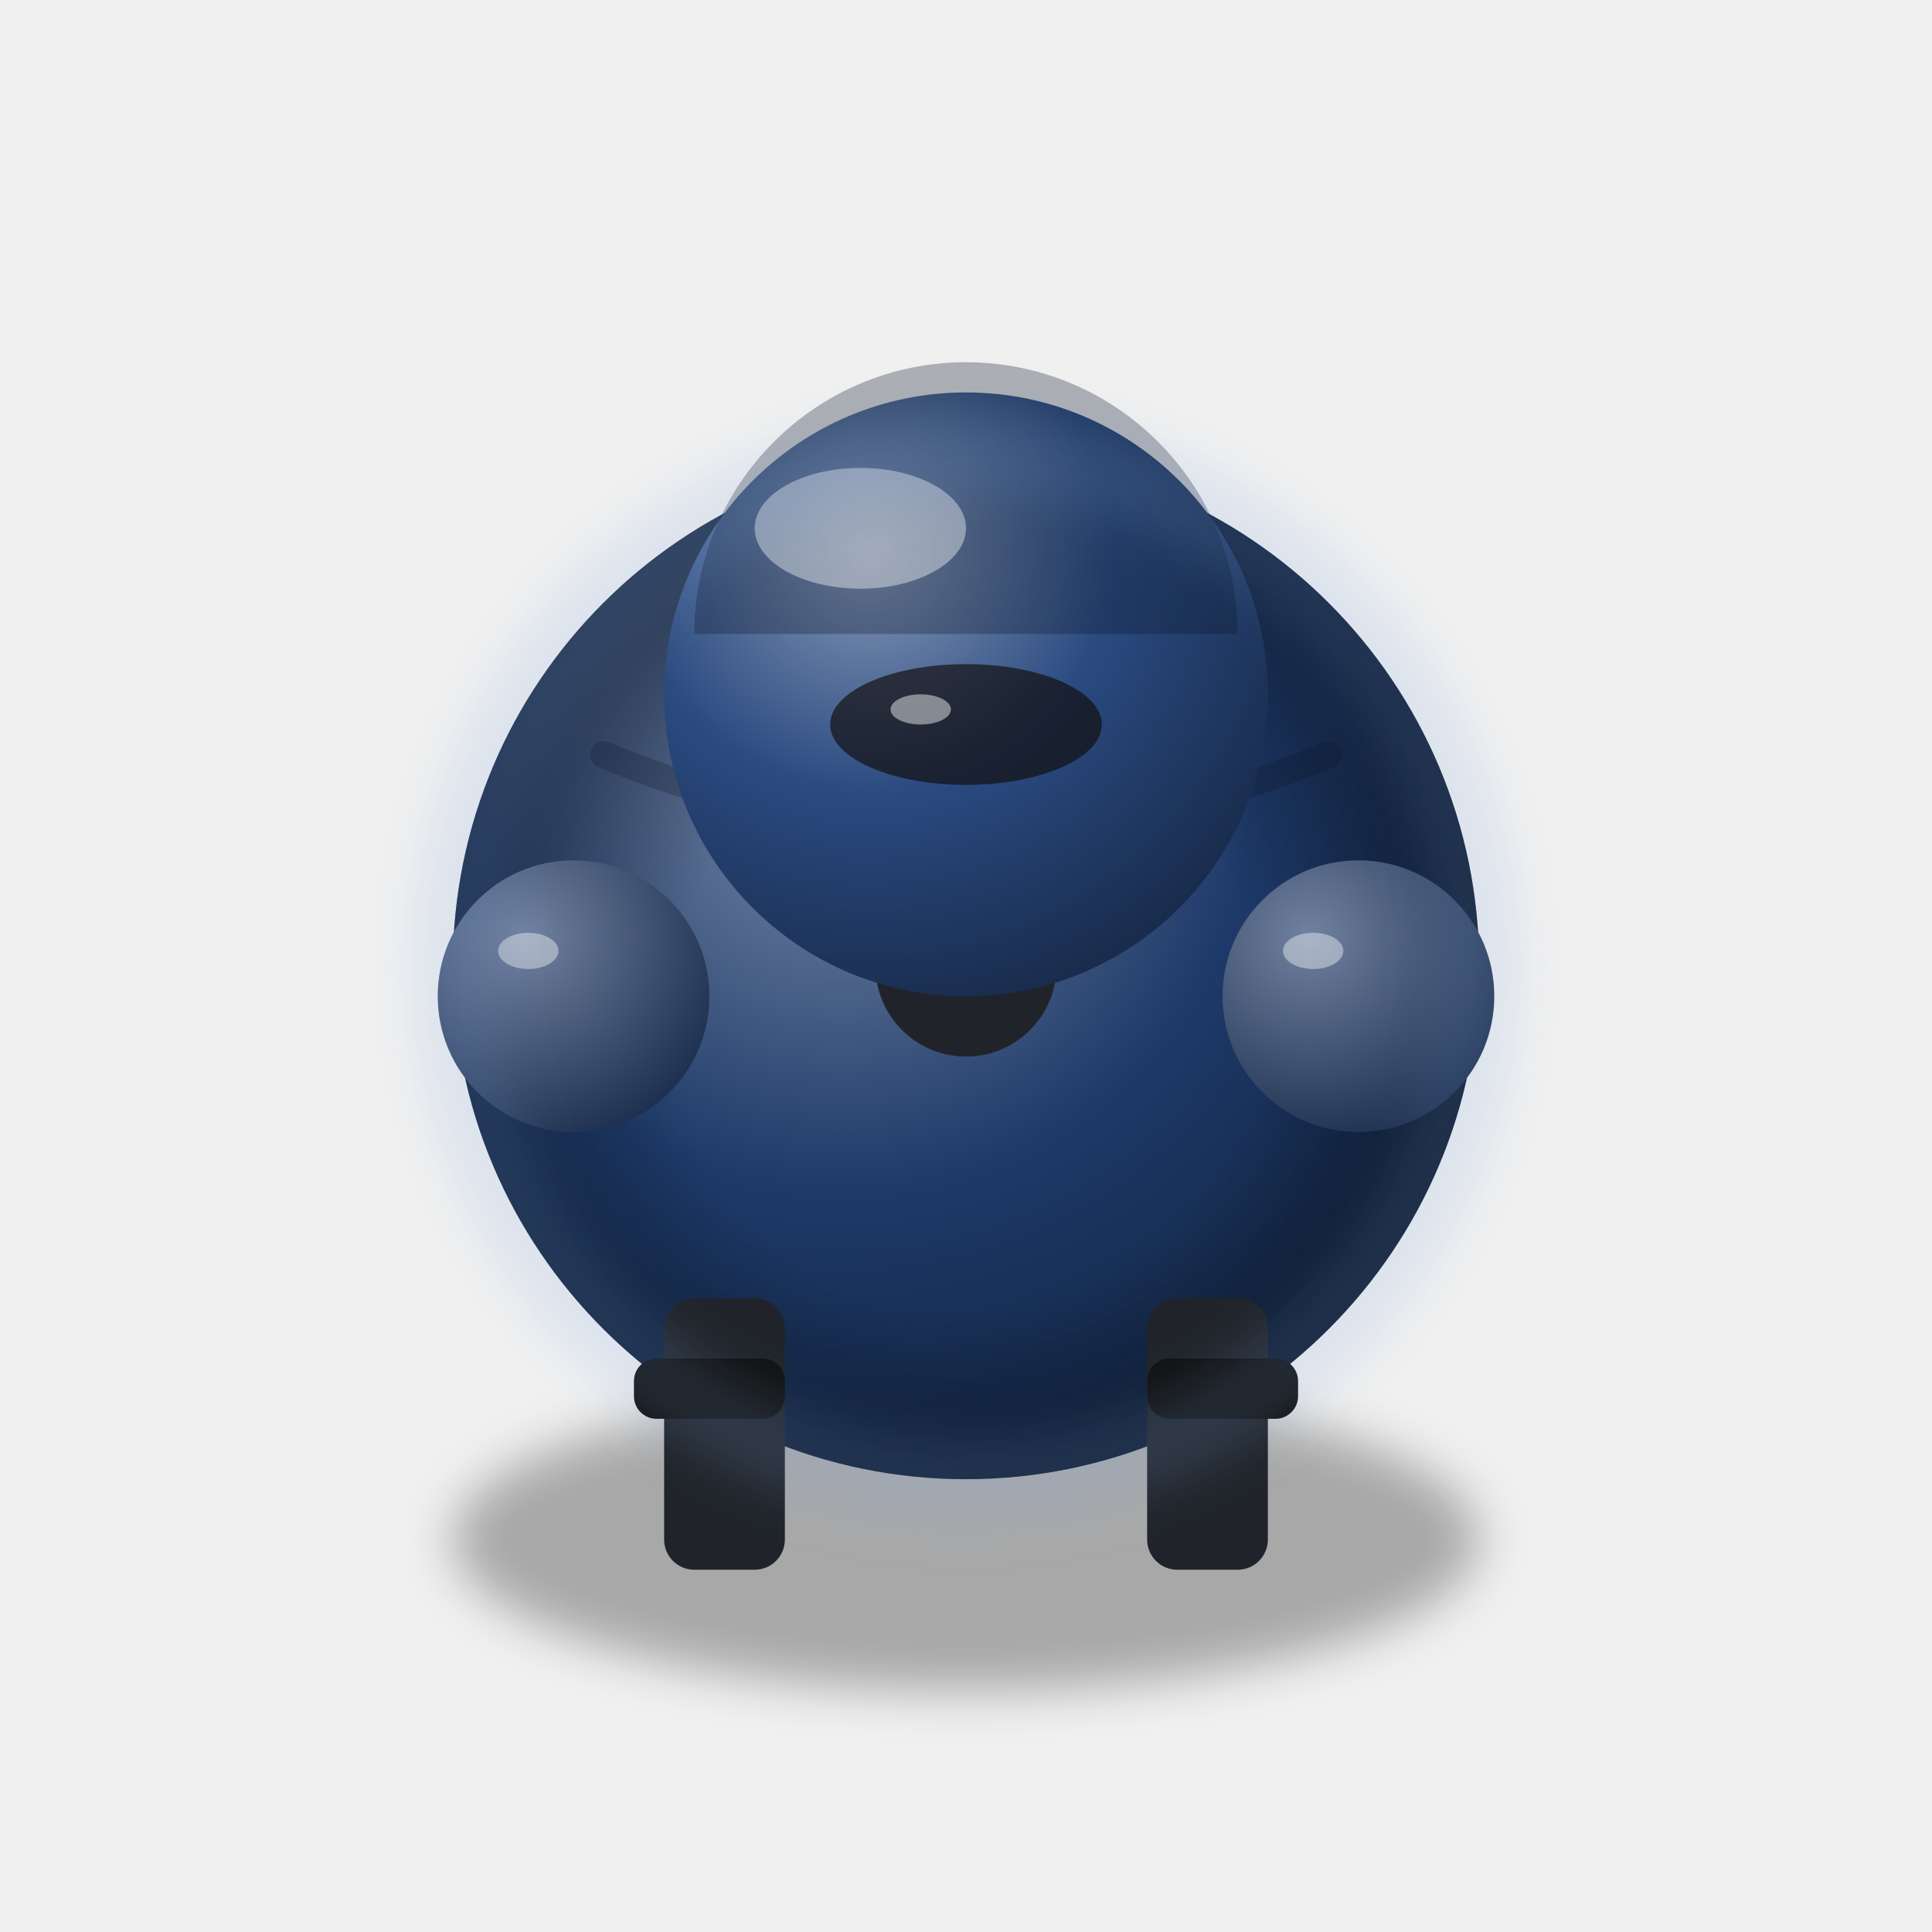
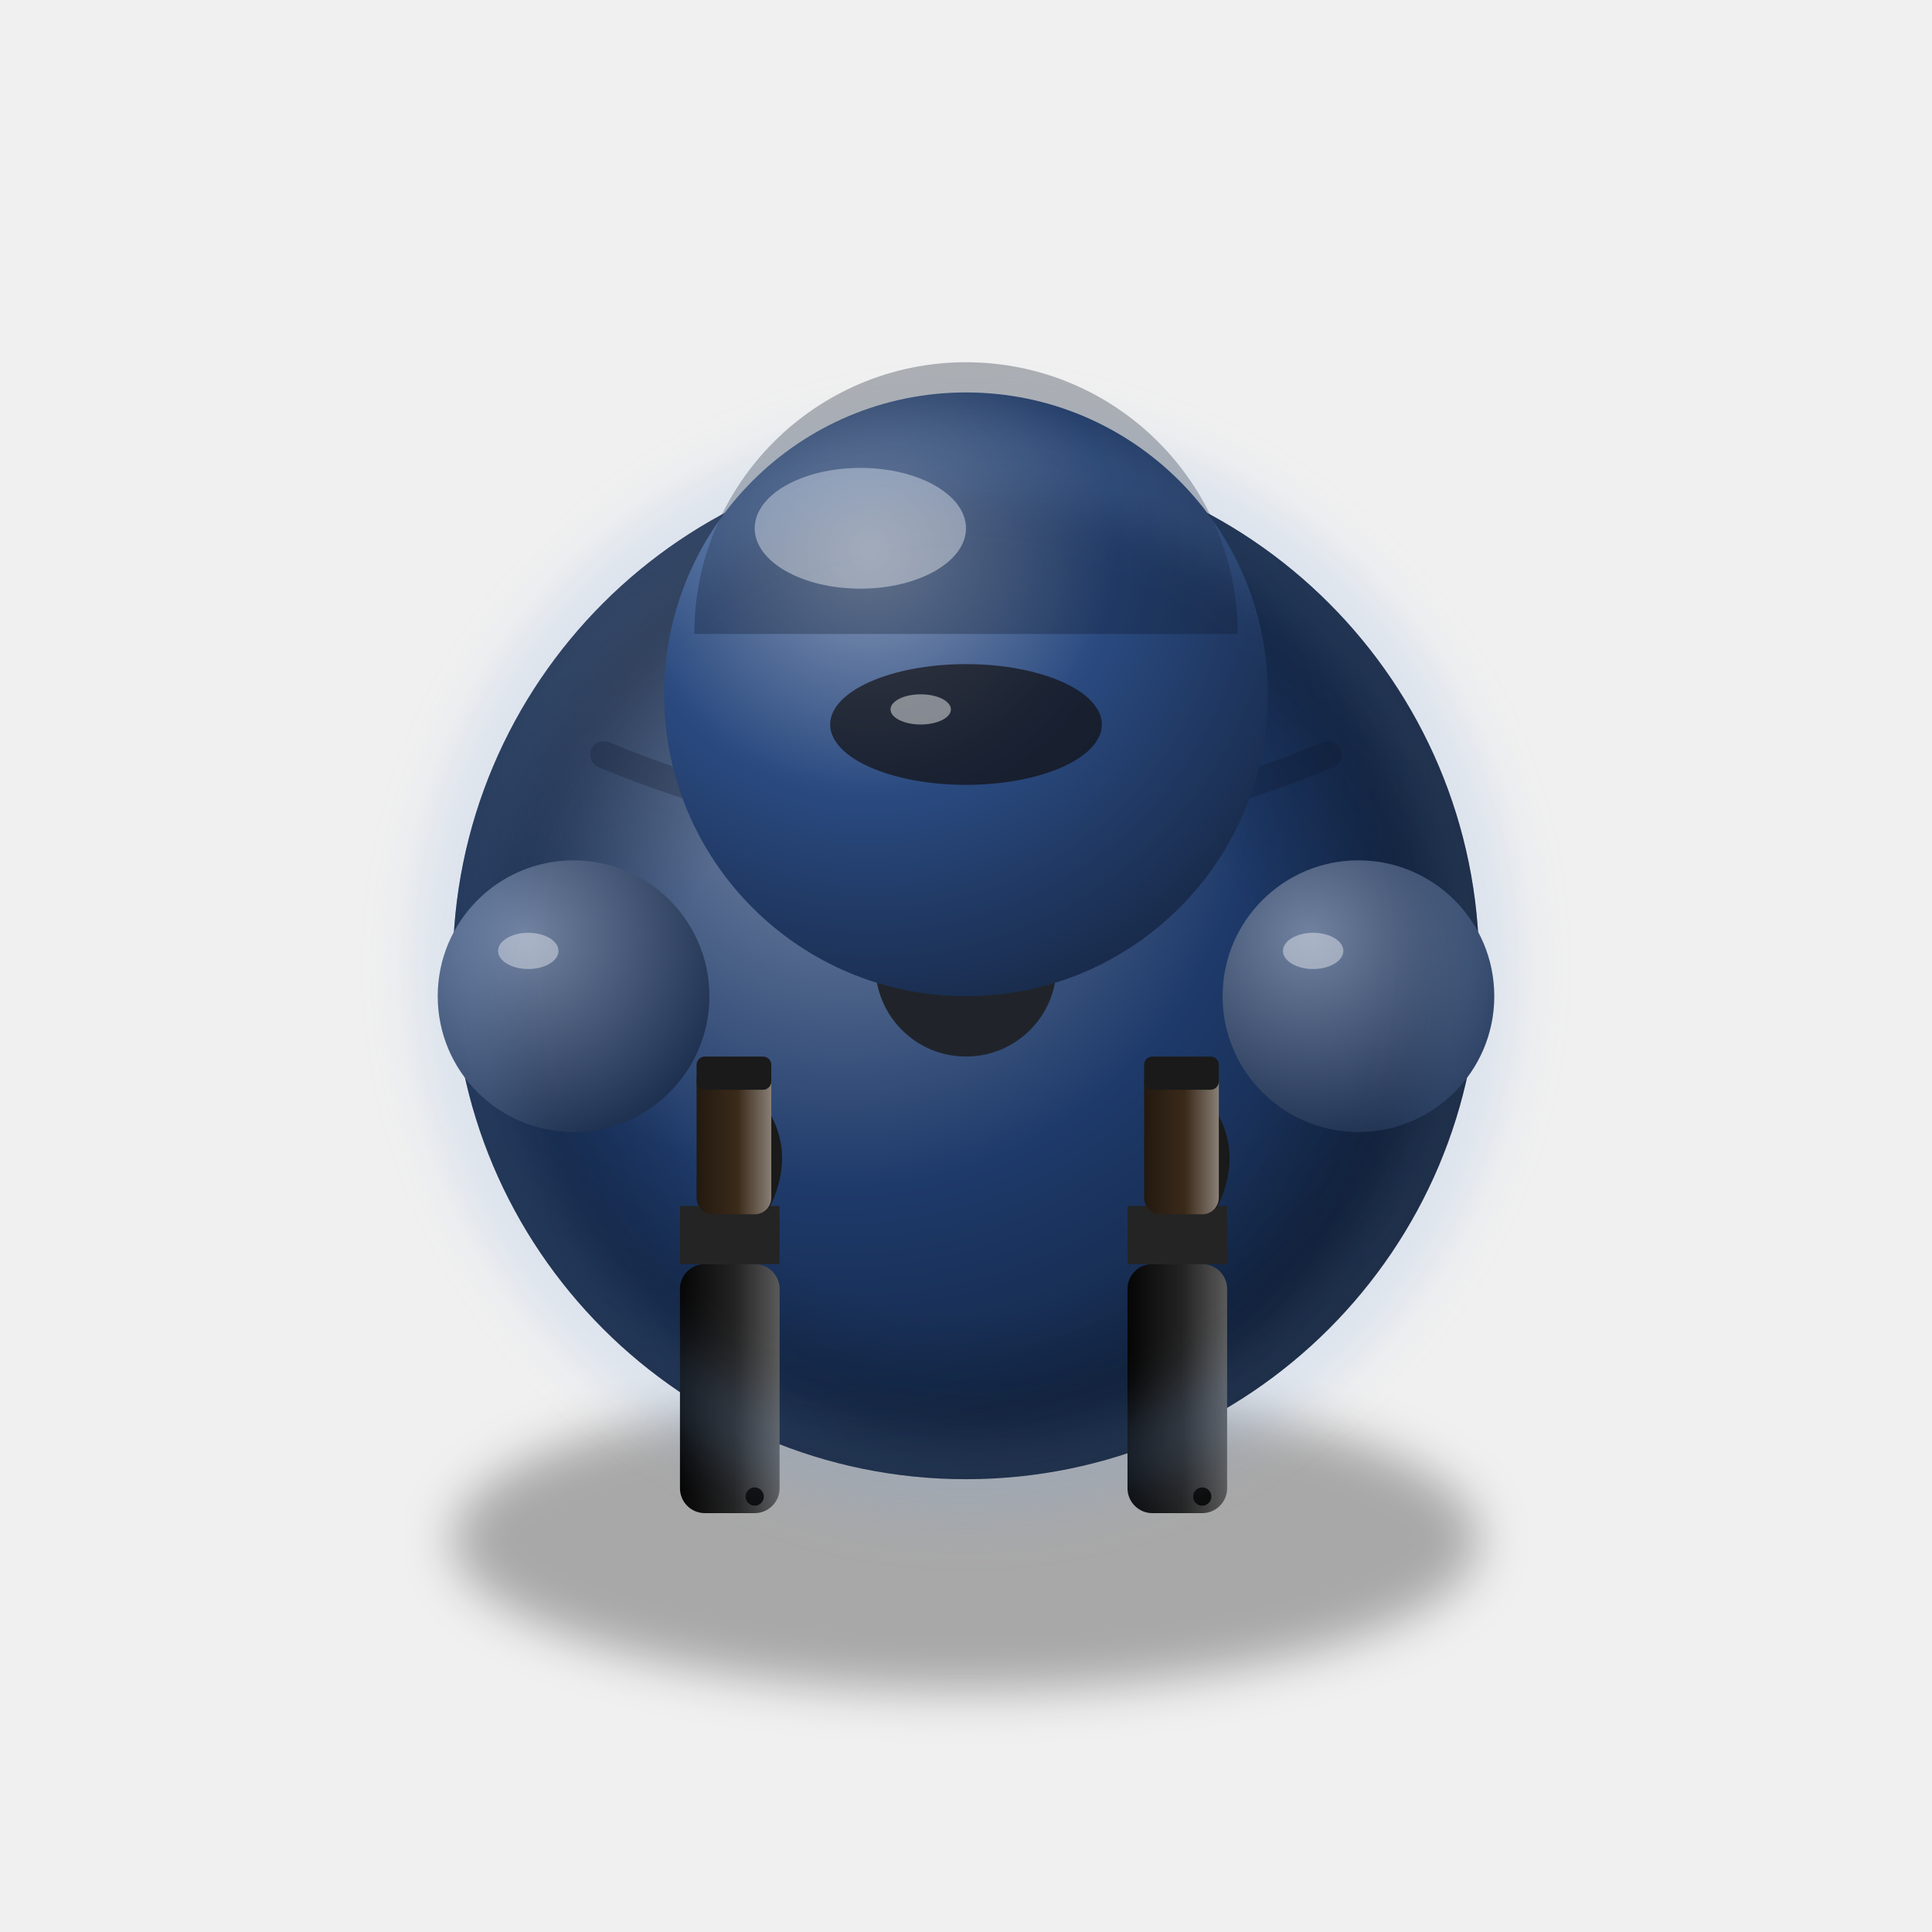
<svg xmlns="http://www.w3.org/2000/svg" viewBox="0 0 128 128">
  <defs>
    <filter id="fxBlur" x="-60%" y="-60%" width="220%" height="220%">
      <feGaussianBlur stdDeviation="1.6" />
    </filter>
    <radialGradient id="body" cx="38%" cy="32%" r="72%">
      <stop offset="0%" stop-color="#7889a6" />
      <stop offset="55%" stop-color="#1e3a6a" />
      <stop offset="100%" stop-color="#11223d" />
    </radialGradient>
    <radialGradient id="helmet" cx="34%" cy="26%" r="78%">
      <stop offset="0%" stop-color="#8a9bb9" />
      <stop offset="52%" stop-color="#2a4a80" />
      <stop offset="100%" stop-color="#192c4d" />
    </radialGradient>
    <radialGradient id="arm" cx="32%" cy="28%" r="85%">
      <stop offset="0%" stop-color="#7182a1" />
      <stop offset="100%" stop-color="#172948" />
    </radialGradient>
    <radialGradient id="pack" cx="38%" cy="30%" r="75%">
      <stop offset="0%" stop-color="#4c5362" />
      <stop offset="100%" stop-color="#0b1220" />
    </radialGradient>
    <linearGradient id="gun" x1="0%" y1="0%" x2="100%" y2="0%">
      <stop offset="0%" stop-color="#5a5a5a" />
      <stop offset="45%" stop-color="#232323" />
      <stop offset="100%" stop-color="#050505" />
    </linearGradient>
    <radialGradient id="ao" cx="50%" cy="55%" r="52%">
      <stop offset="55%" stop-color="#000" stop-opacity="0" />
      <stop offset="100%" stop-color="#000" stop-opacity="0.38" />
    </radialGradient>
+     <linearGradient id="g_grip" x1="0%" y1="0%" x2="100%" y2="0%">
+       <stop offset="0%" stop-color="#897f76" />
+       <stop offset="45%" stop-color="#3a2a1a" />
+       <stop offset="100%" stop-color="#231910" />
+     </linearGradient>
  </defs>
  <ellipse cx="64" cy="102" rx="34" ry="10" fill="#000" opacity="0.3" filter="url(#fxBlur)" />
  <ellipse cx="64" cy="78" rx="22" ry="18" fill="url(#pack)" />
  <path d="M48 68 Q64 78 80 68" stroke="#000" stroke-width="2" opacity="0.2" fill="none" />
  <circle cx="64" cy="64" r="34" fill="url(#body)" />
  <circle cx="64" cy="64" r="34" fill="url(#ao)" />
  <path d="M40 50 Q64 60 88 50" stroke="#0a1526" stroke-width="1.8" fill="none" opacity="0.25" stroke-linecap="round" />
  <circle cx="64" cy="64" r="6" fill="#20242a" />
  <ellipse cx="61" cy="61" rx="2" ry="1.3" fill="#fff" opacity="0.5" />
  <circle cx="64" cy="46" r="20" fill="url(#helmet)" />
  <path d="M46 42 A18 18 0 0 1 82 42" fill="#0a1526" opacity="0.3" />
  <ellipse cx="57" cy="35" rx="7" ry="4" fill="#fff" opacity="0.4" />
  <ellipse cx="64" cy="48" rx="9" ry="4" fill="#100a08" opacity="0.65" />
  <ellipse cx="61" cy="47" rx="2" ry="1" fill="#fff" opacity="0.45" />
+   <g transform="translate(50,92) rotate(180) scale(0.55) translate(-9,-25)">
+     <rect x="6" y="10" width="12" height="30" rx="3" fill="url(#gun)" />
+     <circle cx="9" cy="12" r="1.1" fill="#0a0a0a" />
+     <rect x="6" y="40" width="12" height="7" fill="#242424" />
+     <path d="M8 47 Q5 53 8 58" stroke="#1a1a1a" stroke-width="1.6" fill="none" />
+     <rect x="7" y="46" width="9" height="18" rx="2" fill="url(#g_grip)" />
+     <rect x="7" y="61" width="9" height="4" rx="1" fill="#1a1a1a" />
+   </g>
+   <g transform="translate(78,92) rotate(180) scale(0.55) translate(-50,-25)">
+     <rect x="44" y="10" width="12" height="30" rx="3" fill="url(#gun)" />
+     <circle cx="47" cy="12" r="1.1" fill="#0a0a0a" />
+     <rect x="44" y="40" width="12" height="7" fill="#242424" />
+     <path d="M46 47 Q43 53 46 58" stroke="#1a1a1a" stroke-width="1.6" fill="none" />
+     <rect x="45" y="46" width="9" height="18" rx="2" fill="url(#g_grip)" />
+     <rect x="45" y="61" width="9" height="4" rx="1" fill="#1a1a1a" />
+   </g>
  <circle cx="38" cy="66" r="9" fill="url(#arm)" />
  <circle cx="90" cy="66" r="9" fill="url(#arm)" />
  <ellipse cx="35" cy="63" rx="2" ry="1.2" fill="#fff" opacity="0.4" />
  <ellipse cx="87" cy="63" rx="2" ry="1.2" fill="#fff" opacity="0.4" />
-   <rect x="44" y="86" width="8" height="18" rx="2" fill="#20242a" />
-   <rect x="42" y="90" width="10" height="4" rx="1.5" fill="#111" />
-   <rect x="76" y="86" width="8" height="18" rx="2" fill="#20242a" />
-   <rect x="76" y="90" width="10" height="4" rx="1.5" fill="#111" />
  <circle cx="64" cy="64" r="34" fill="none" stroke="#7fa8e0" stroke-width="5.5" opacity="0.17" filter="url(#fxBlur)" />
</svg>
